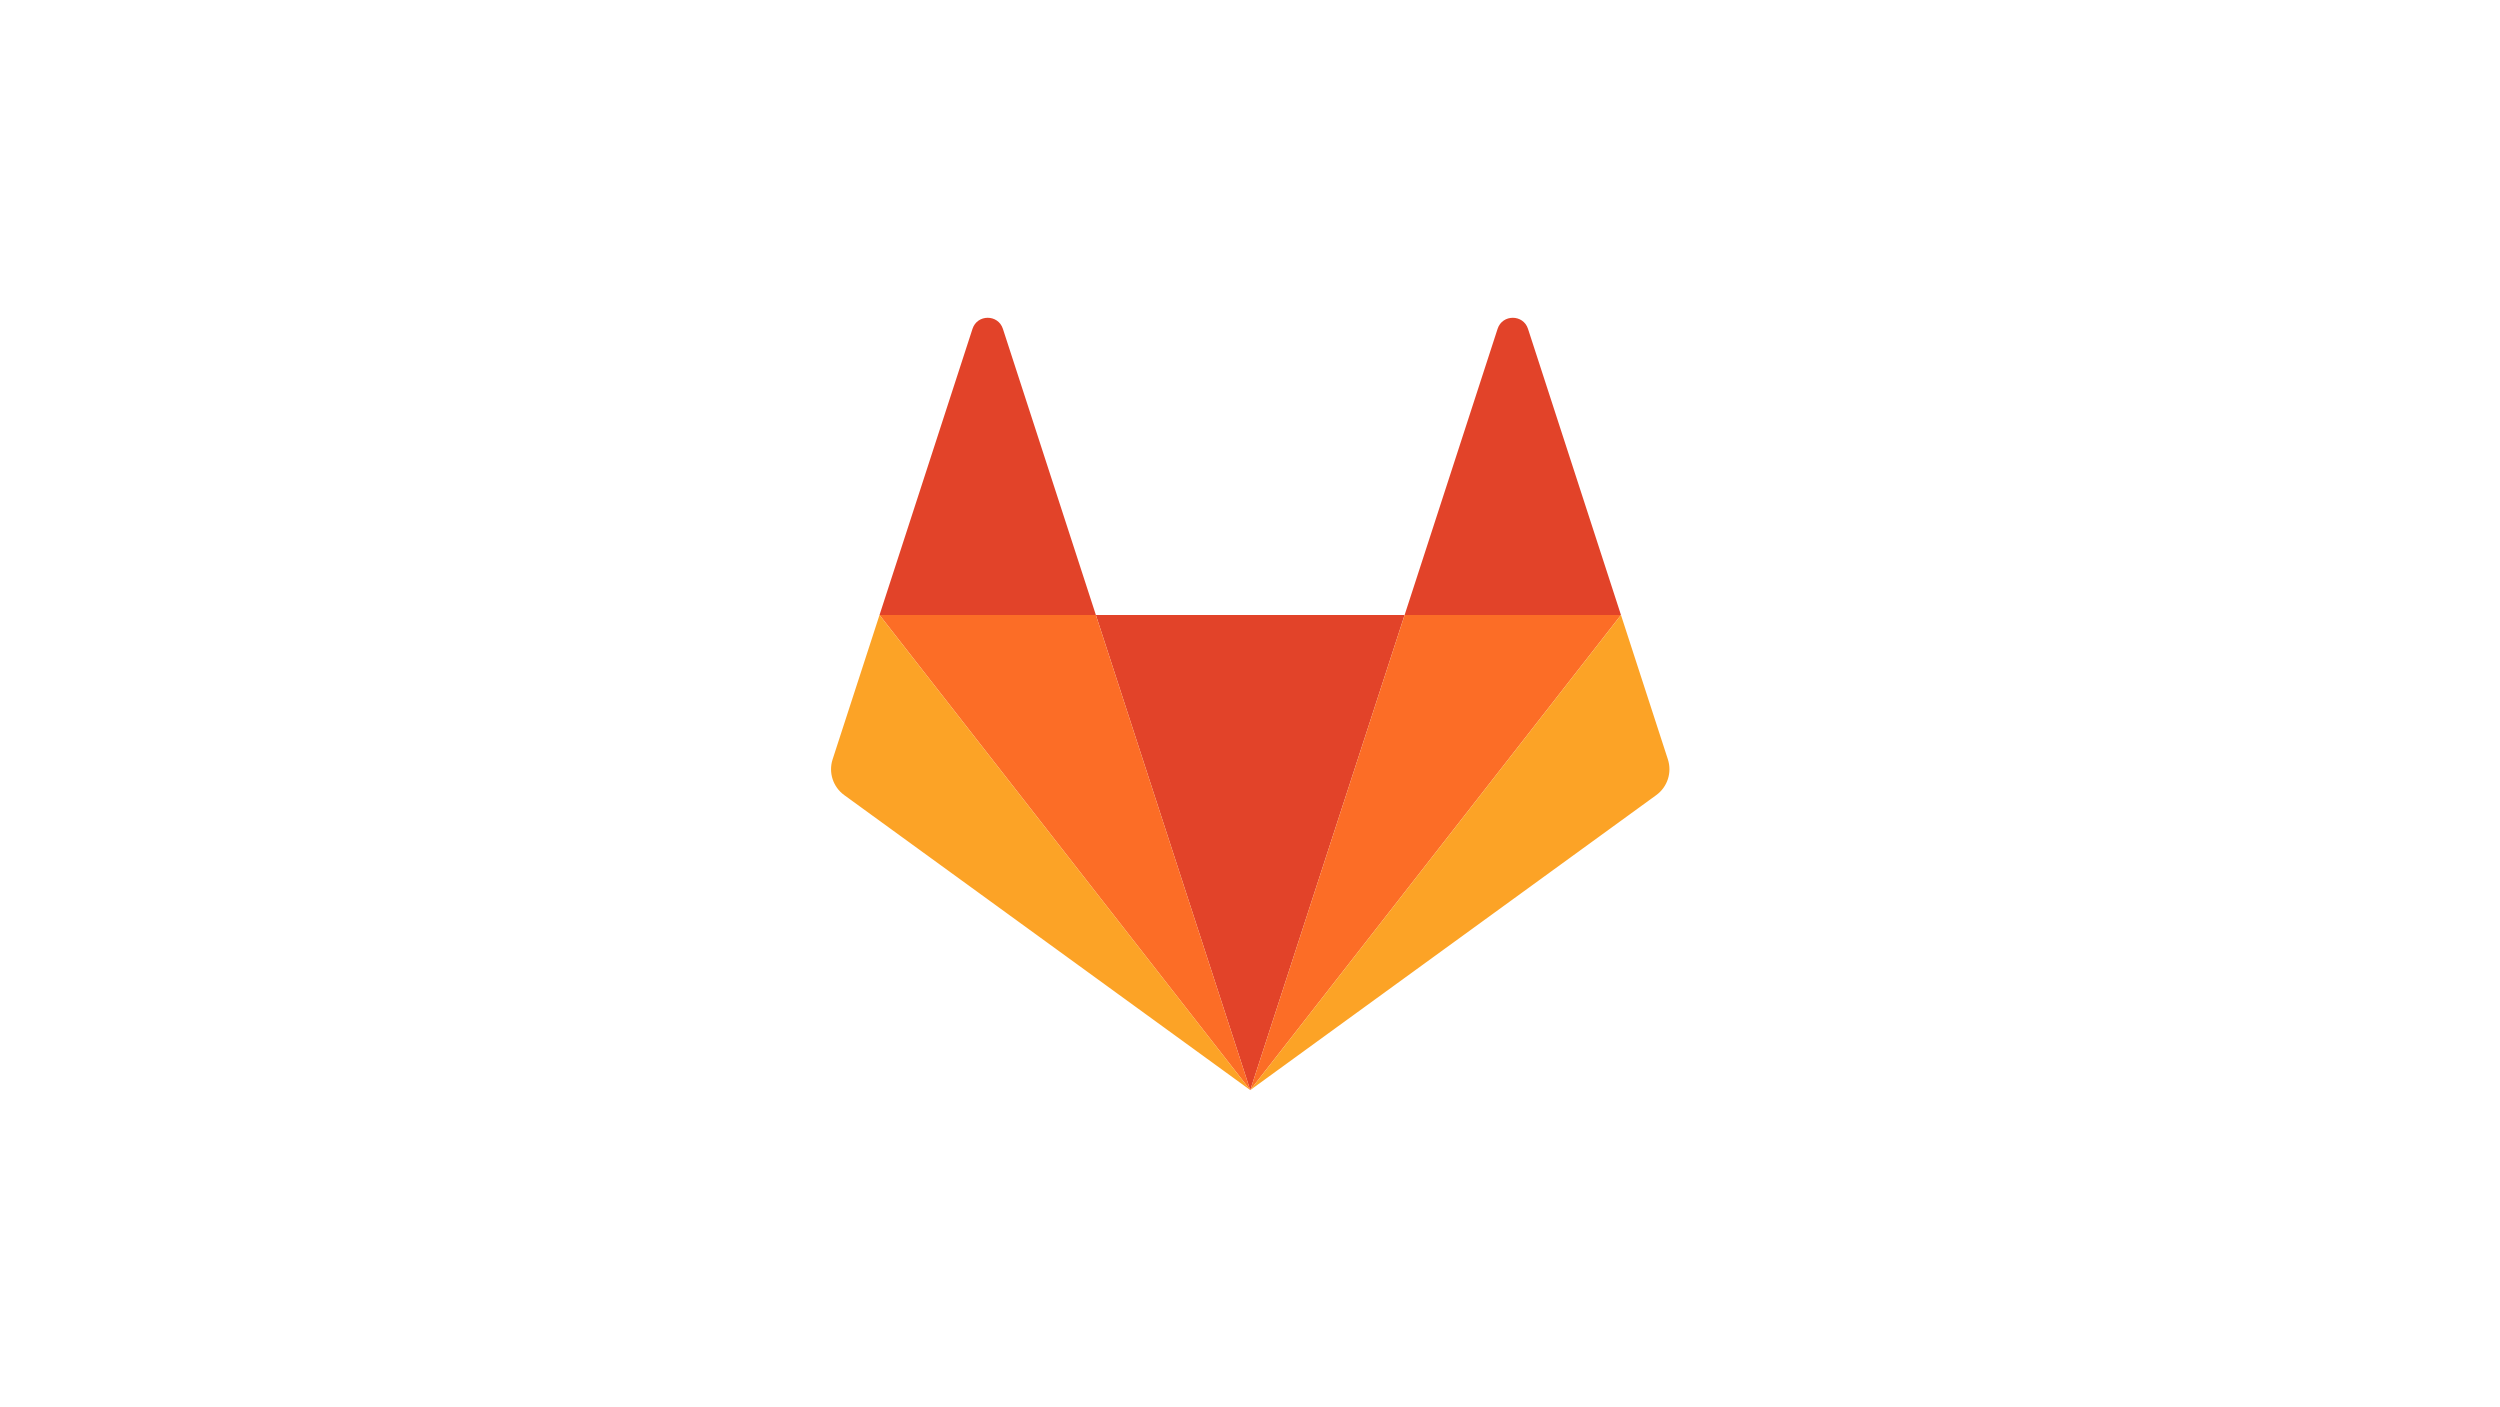
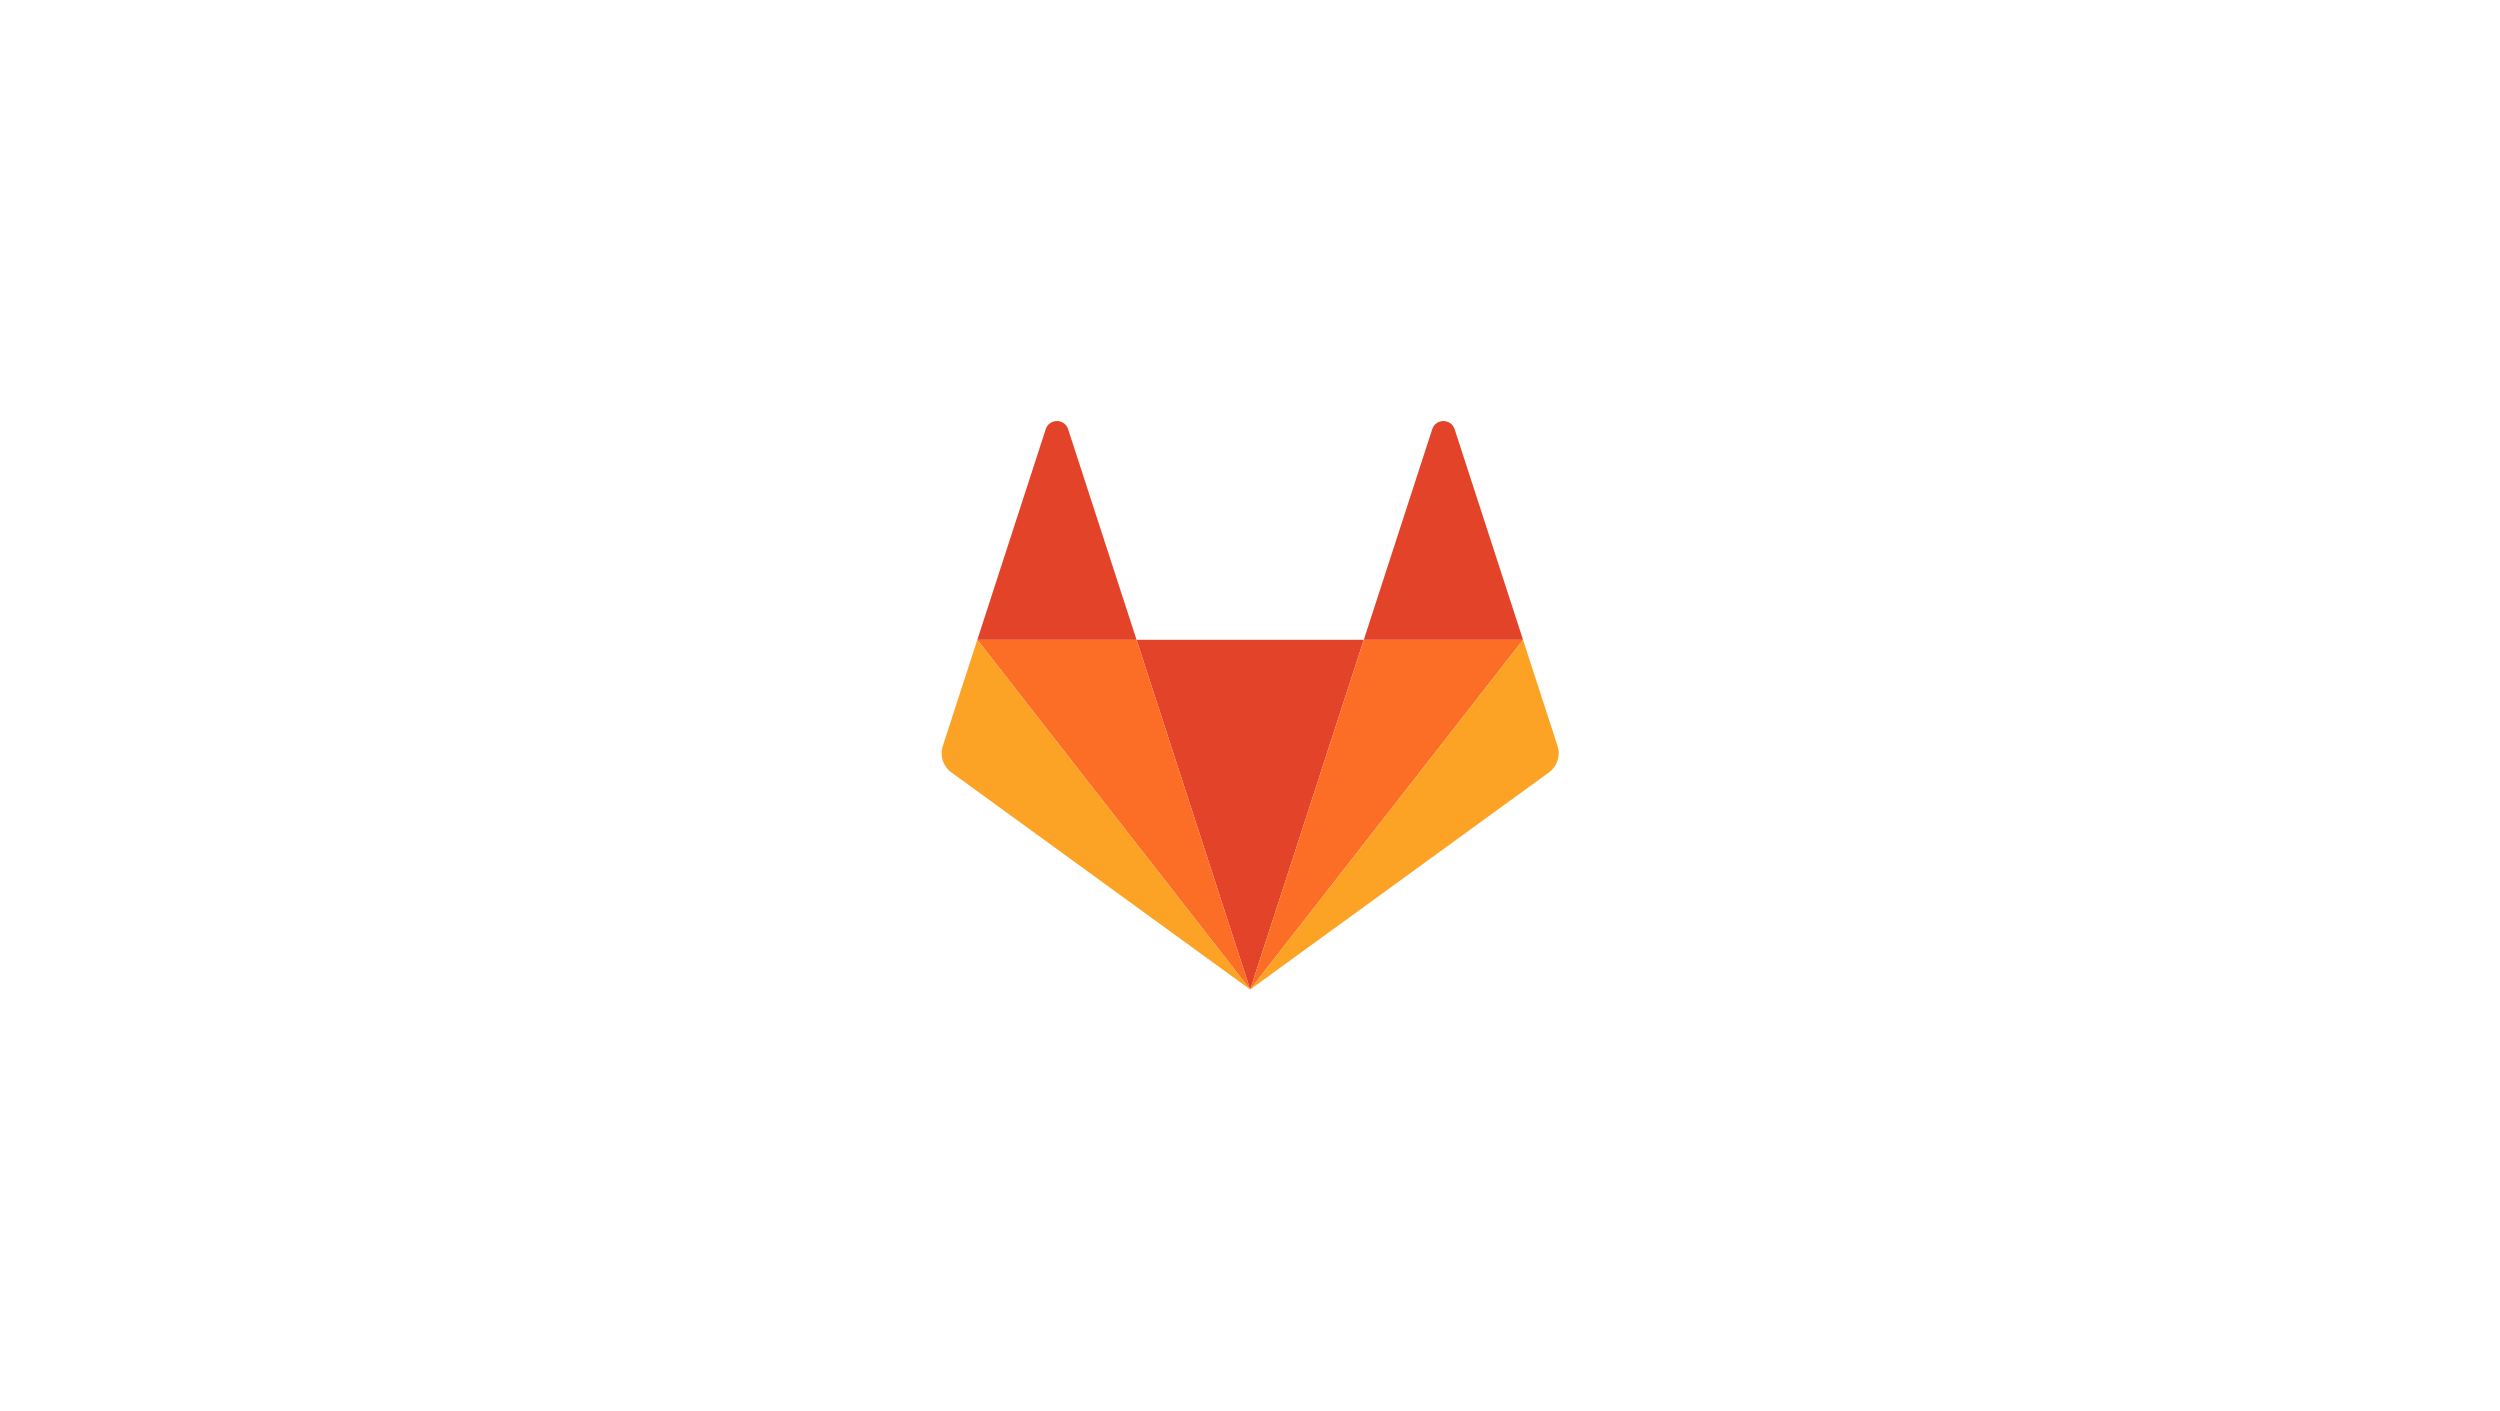
- <svg xmlns="http://www.w3.org/2000/svg" width="762.828" height="429.091" viewBox="-253.414 -96.546 762.828 429.091" preserveAspectRatio="xMinYMin meet">
+ <svg xmlns="http://www.w3.org/2000/svg" width="1036.4" height="584.635" viewBox="-390.199 -174.131 1036.4 584.635" preserveAspectRatio="xMinYMin meet">
  <path d="M128.075 236.075l47.104-144.97H80.97l47.104 144.97z" fill="#E24329" />
  <path d="M128.075 236.074L80.97 91.104H14.956l113.119 144.97z" fill="#FC6D26" />
  <path d="M14.956 91.104L.642 135.16a9.752 9.752 0 0 0 3.542 10.903l123.891 90.012-113.12-144.97z" fill="#FCA326" />
  <path d="M14.956 91.105H80.97L52.601 3.79c-1.46-4.493-7.816-4.492-9.275 0l-28.37 87.315z" fill="#E24329" />
  <path d="M128.075 236.074l47.104-144.97h66.015l-113.12 144.97z" fill="#FC6D26" />
  <path d="M241.194 91.104l14.314 44.056a9.752 9.752 0 0 1-3.543 10.903l-123.89 90.012 113.119-144.97z" fill="#FCA326" />
  <path d="M241.194 91.105h-66.015l28.37-87.315c1.46-4.493 7.816-4.492 9.275 0l28.37 87.315z" fill="#E24329" />
</svg>
